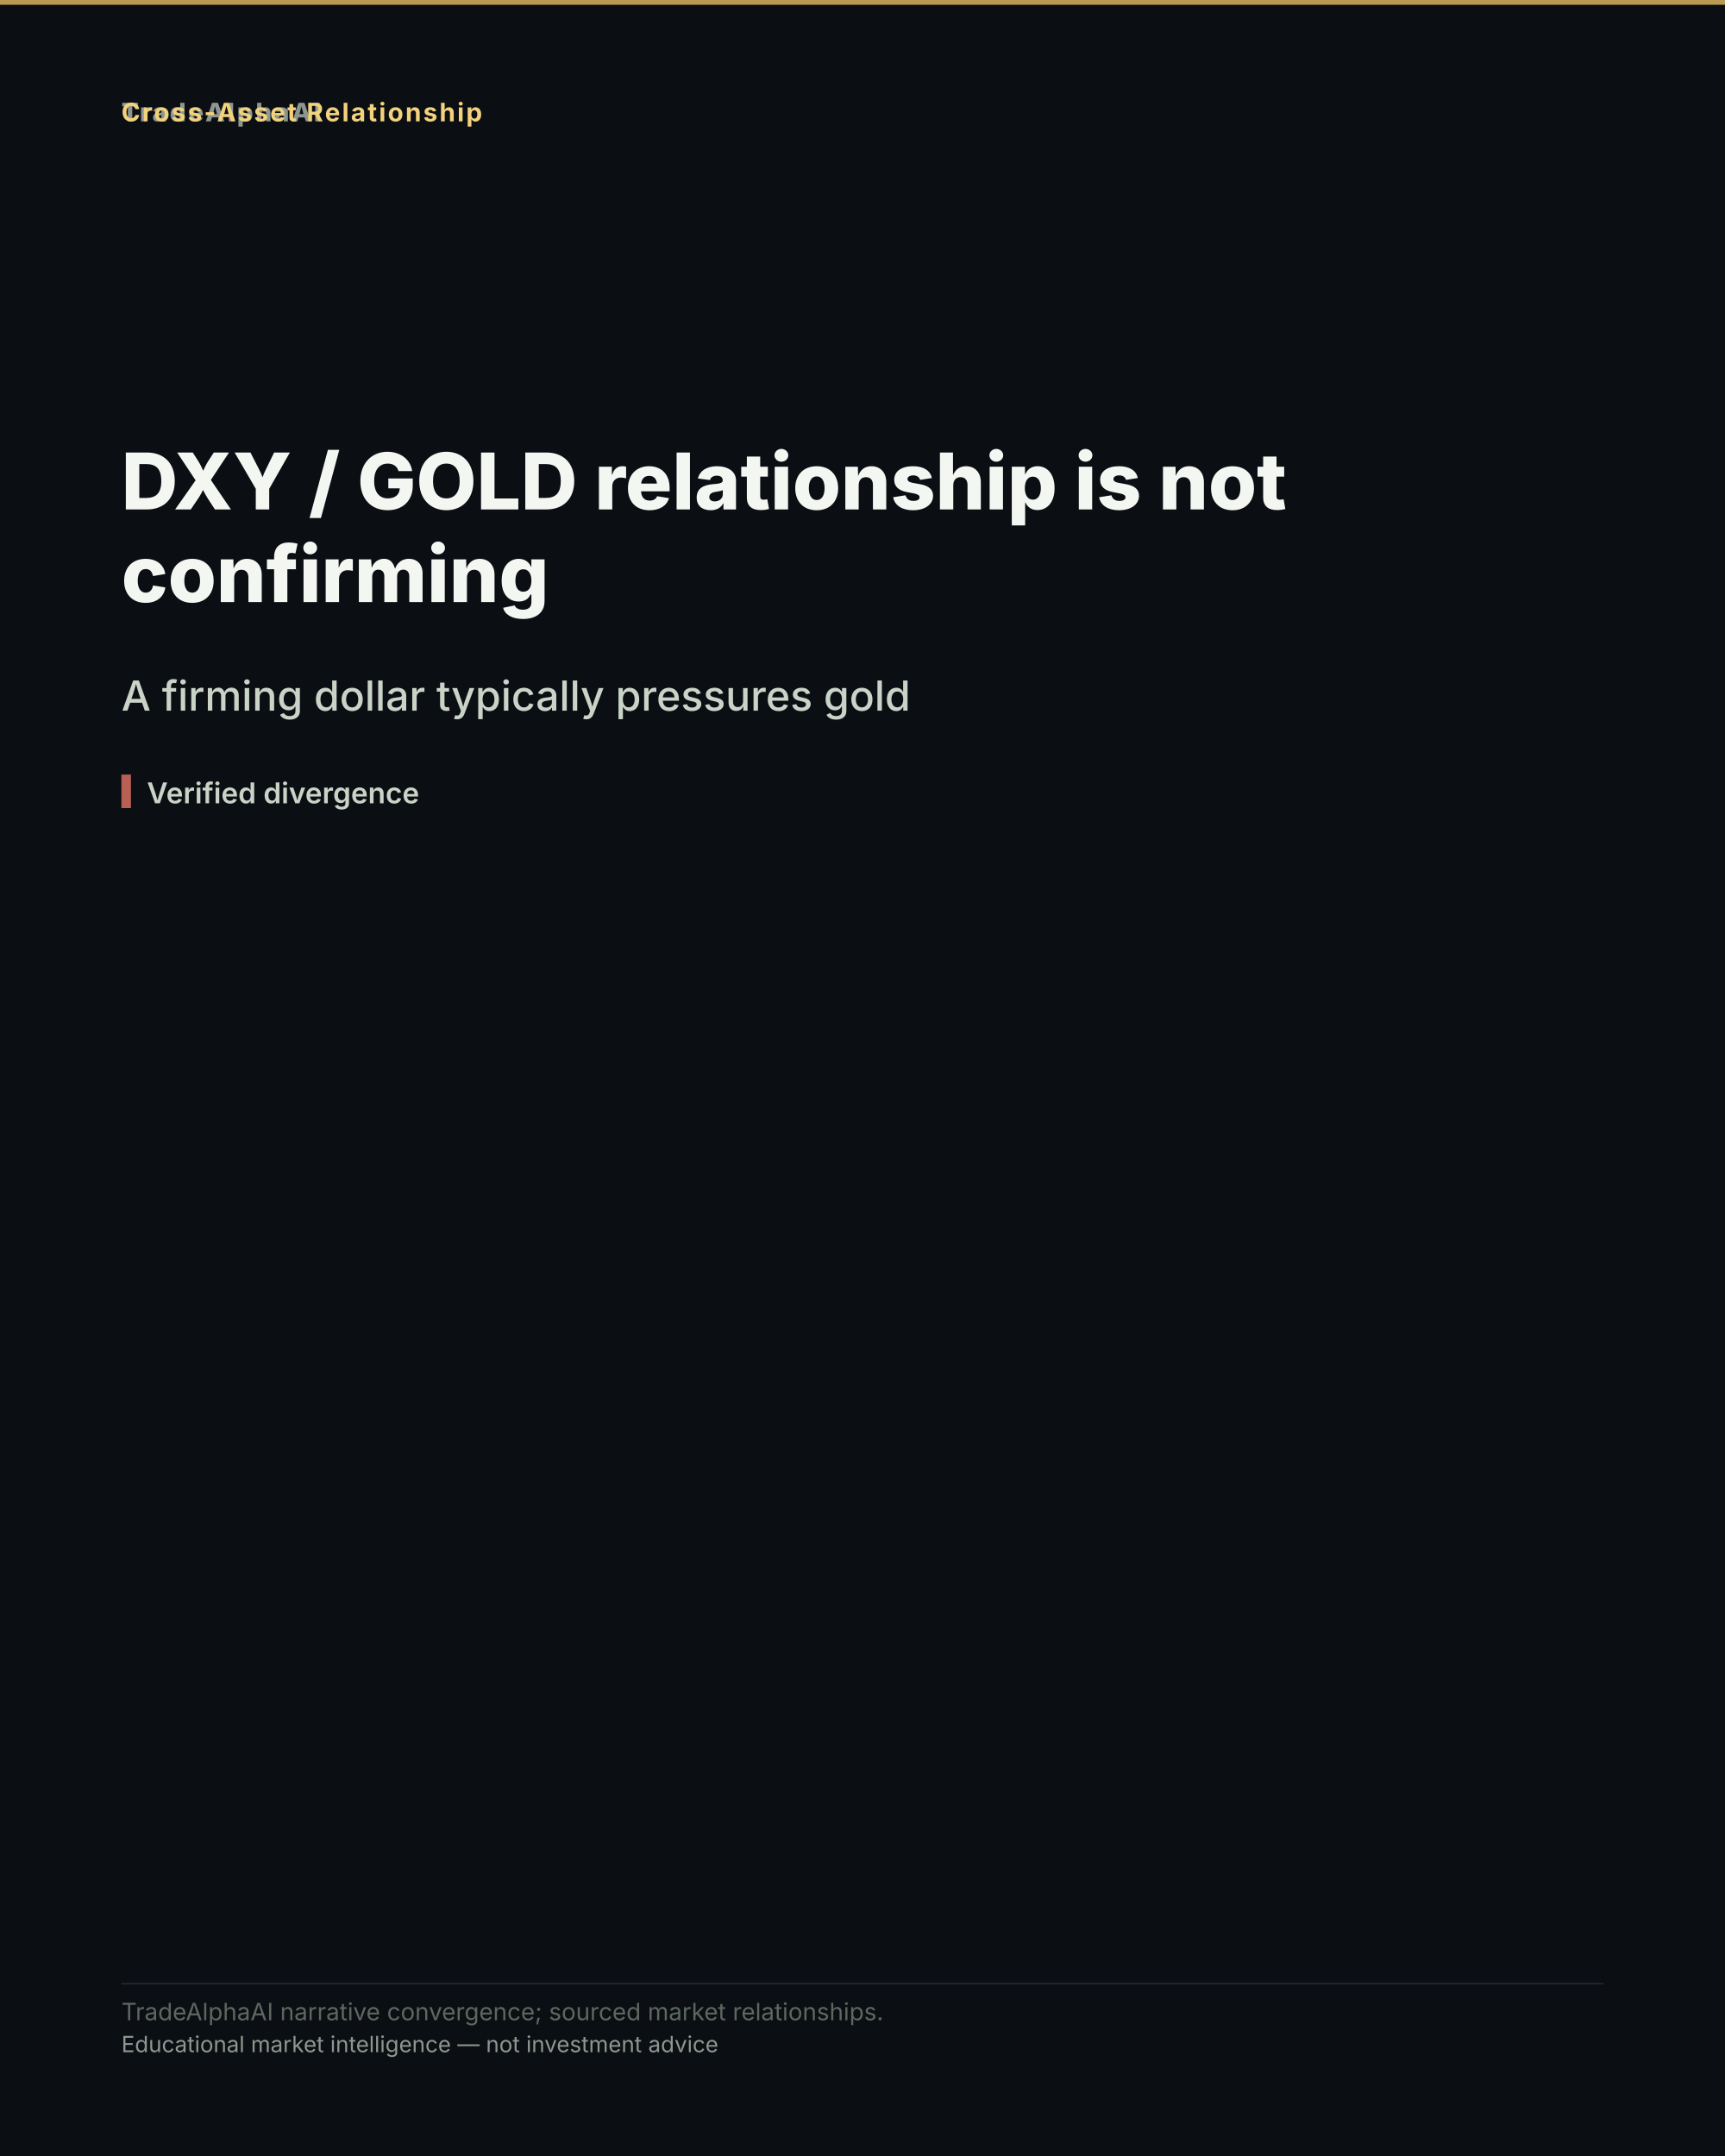
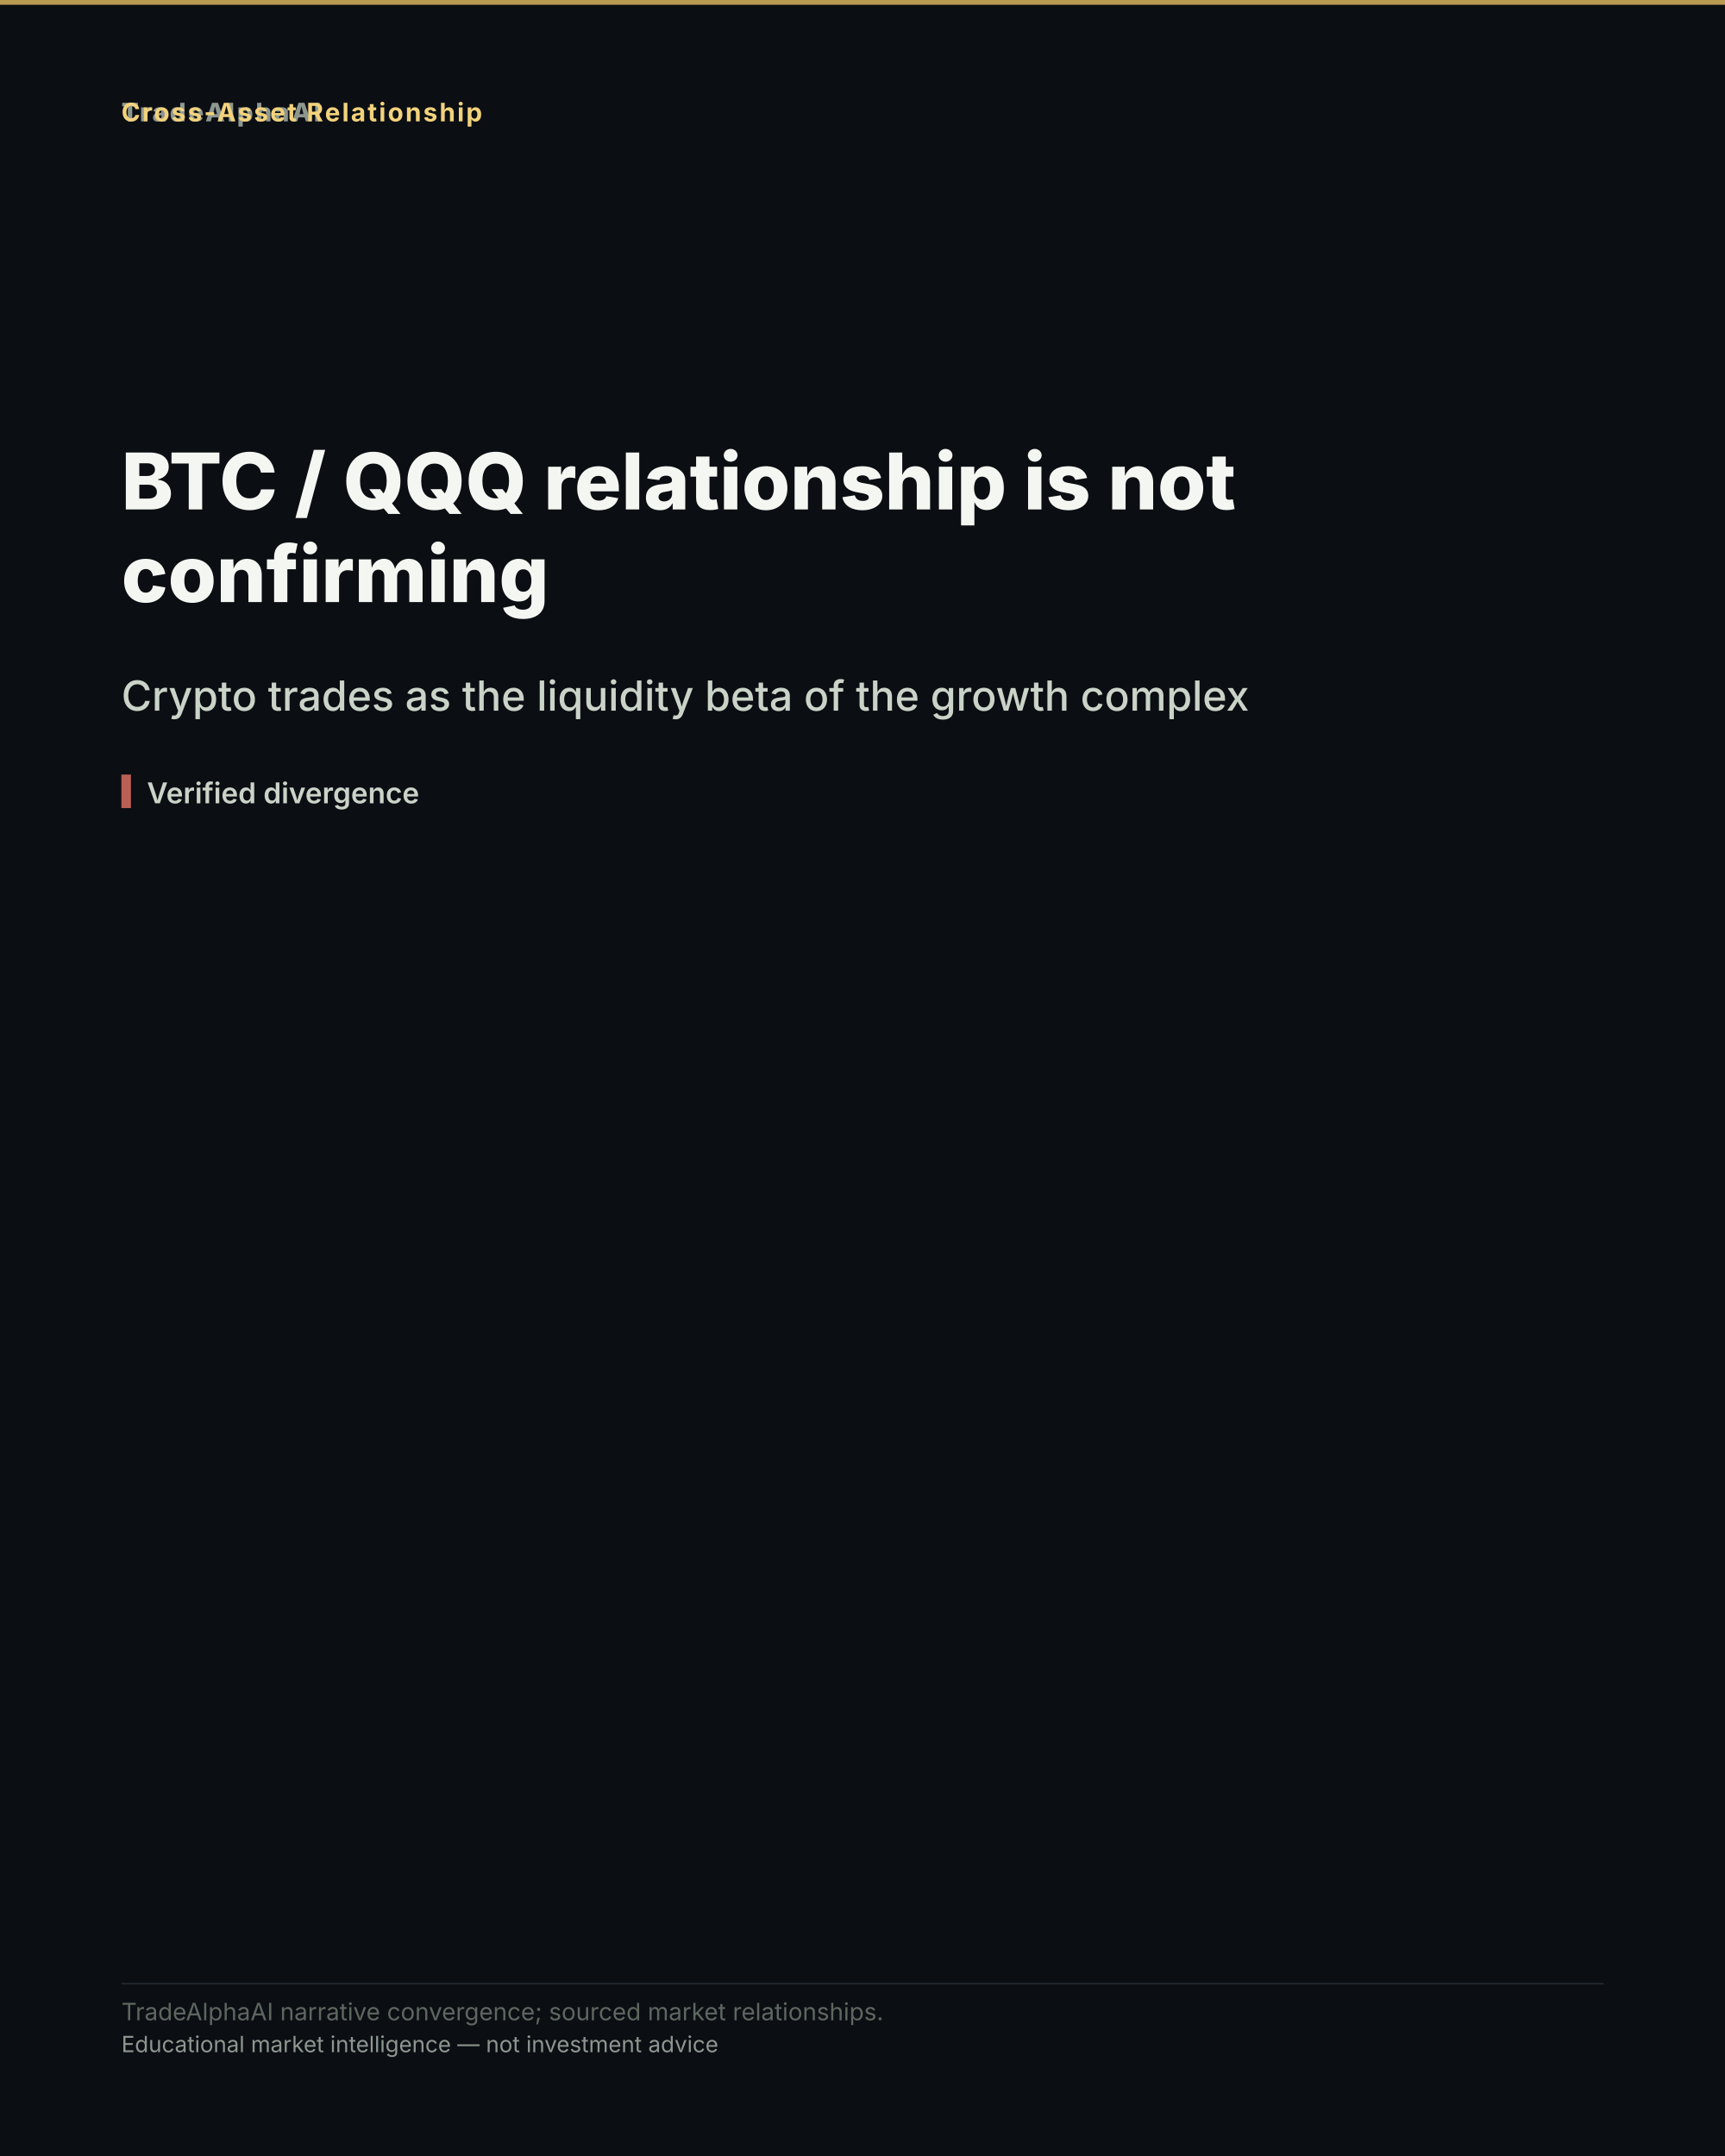
- <svg xmlns="http://www.w3.org/2000/svg" width="1080" height="1350" viewBox="0 0 1080 1350" role="img" aria-label="DXY / GOLD relationship is not confirming">
+ <svg xmlns="http://www.w3.org/2000/svg" width="1080" height="1350" viewBox="0 0 1080 1350" role="img" aria-label="BTC / QQQ relationship is not confirming">
  <rect width="1080" height="1350" fill="#0b0e13" />
  <rect x="0" y="0" width="1080" height="3" fill="#d8b15a" opacity="0.85" />
  <text x="76" y="76" font-family="'Inter','Segoe UI','Helvetica Neue',Arial,sans-serif" font-size="16" font-weight="800" letter-spacing="1.5" fill="#8d978f" text-anchor="start">TradeAlphaAI</text>
  <text x="76" y="76" font-family="'Inter','Segoe UI','Helvetica Neue',Arial,sans-serif" font-size="16" font-weight="700" letter-spacing="1.2" fill="#f2d27b" text-anchor="start">Cross-Asset Relationship</text>
-   <text x="76" y="319" font-family="'Inter','Segoe UI','Helvetica Neue',Arial,sans-serif" font-size="49" font-weight="800" fill="#f4f7f1" text-anchor="start">DXY / GOLD relationship is not</text>
+   <text x="76" y="319" font-family="'Inter','Segoe UI','Helvetica Neue',Arial,sans-serif" font-size="49" font-weight="800" fill="#f4f7f1" text-anchor="start">BTC / QQQ relationship is not</text>
  <text x="76" y="377" font-family="'Inter','Segoe UI','Helvetica Neue',Arial,sans-serif" font-size="49" font-weight="800" fill="#f4f7f1" text-anchor="start">confirming</text>
-   <text x="76" y="445" font-family="'Inter','Segoe UI','Helvetica Neue',Arial,sans-serif" font-size="26" font-weight="500" fill="#cad3c7" text-anchor="start">A firming dollar typically pressures gold</text>
+   <text x="76" y="445" font-family="'Inter','Segoe UI','Helvetica Neue',Arial,sans-serif" font-size="26" font-weight="500" fill="#cad3c7" text-anchor="start">Crypto trades as the liquidity beta of the growth complex</text>
  <rect x="76" y="485" width="6" height="21" fill="#d66e60" opacity="0.85" />
  <text x="92" y="503" font-family="'Inter','Segoe UI','Helvetica Neue',Arial,sans-serif" font-size="18" font-weight="600" fill="#cad3c7" text-anchor="start">Verified divergence</text>
  <rect x="76" y="1241.6" width="928" height="1" fill="rgba(148,163,184,0.18)" />
  <text x="76" y="1265" font-family="'Inter','Segoe UI','Helvetica Neue',Arial,sans-serif" font-size="15" fill="#5d675f" text-anchor="start">TradeAlphaAI narrative convergence; sourced market relationships.</text>
  <text x="76" y="1285" font-family="'Inter','Segoe UI','Helvetica Neue',Arial,sans-serif" font-size="14" fill="#8d978f" text-anchor="start">Educational market intelligence — not investment advice</text>
</svg>
